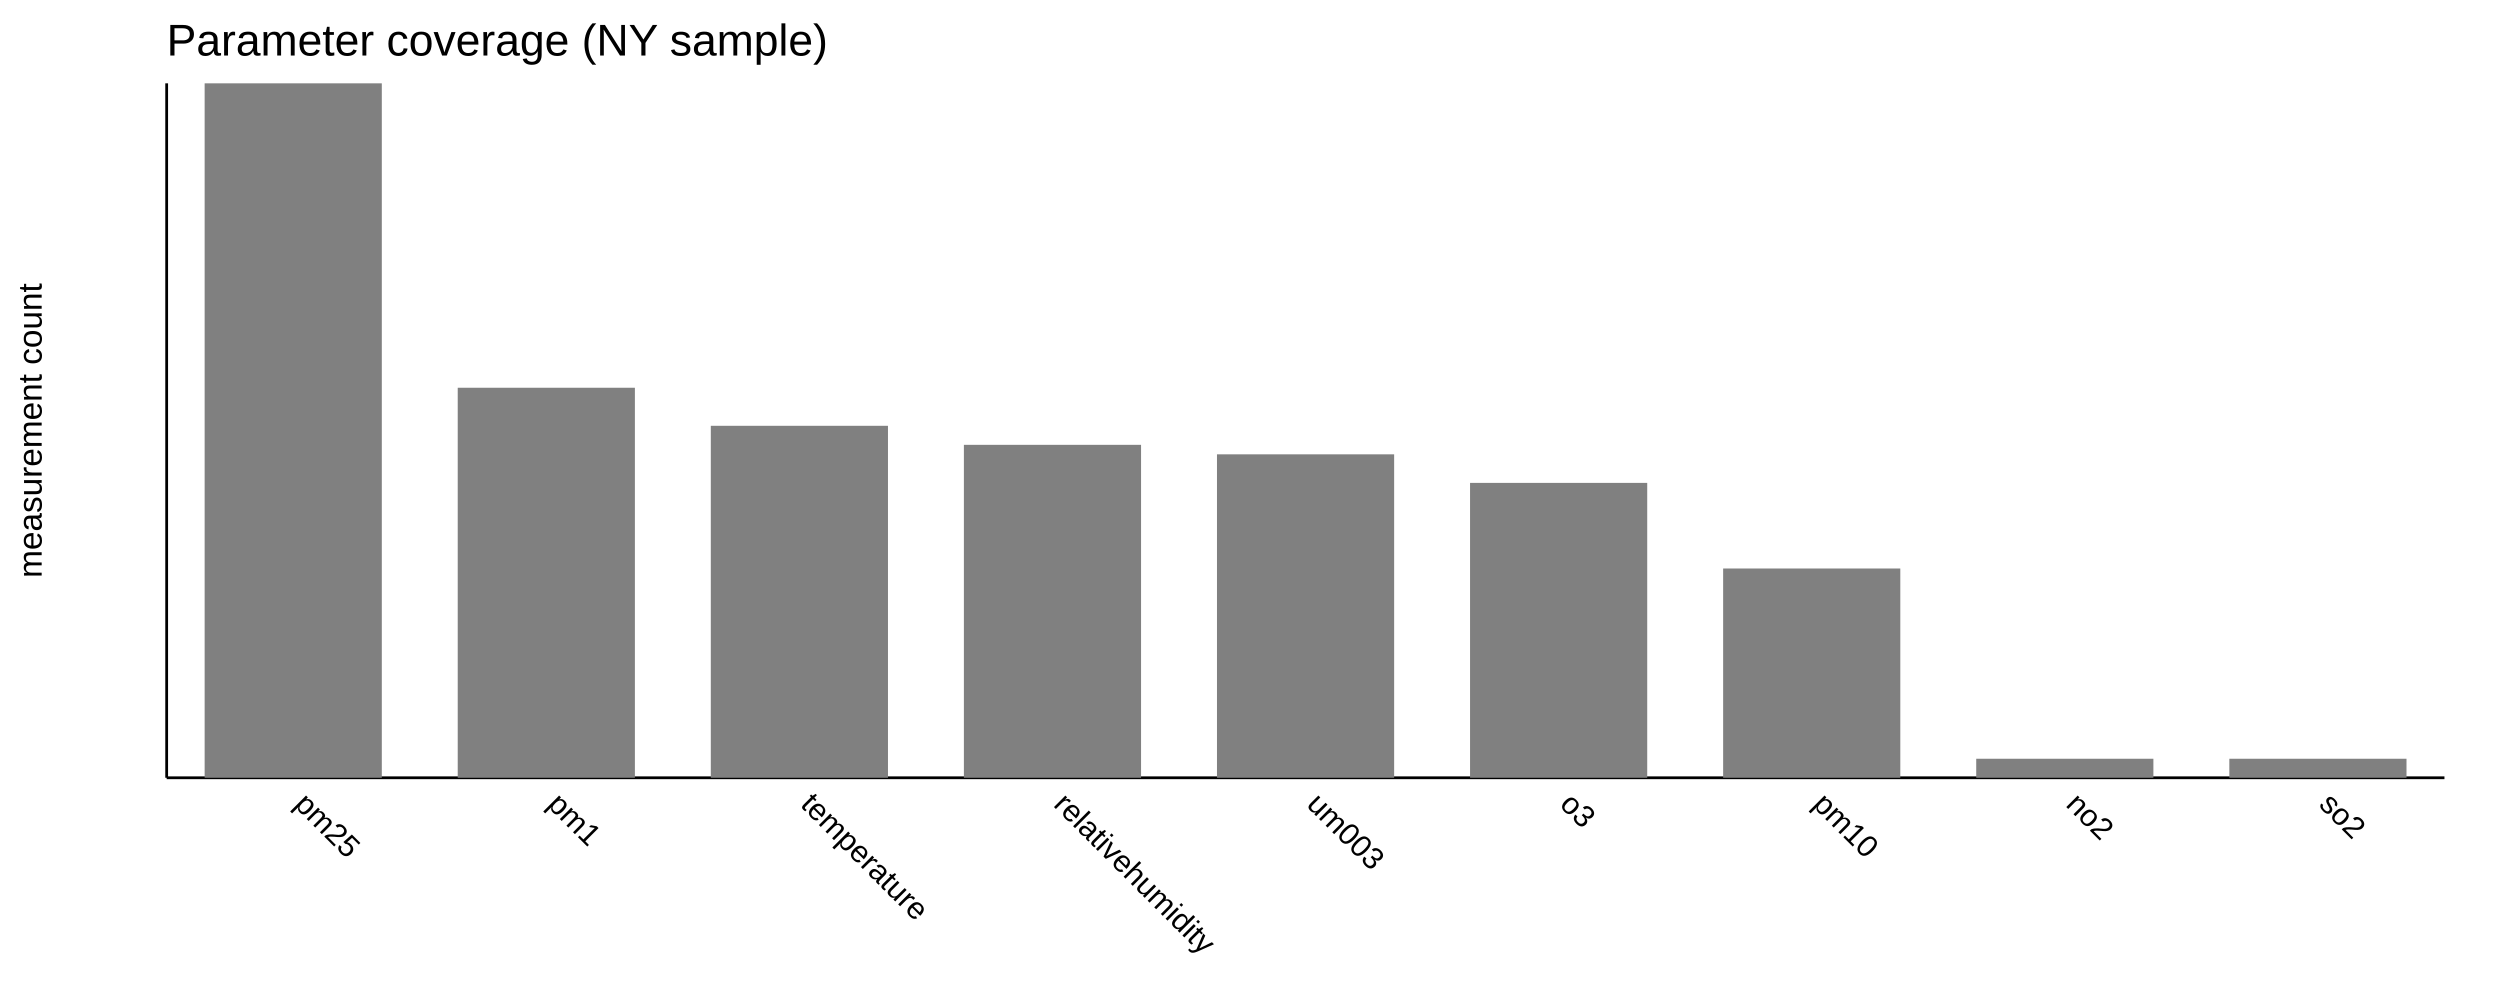
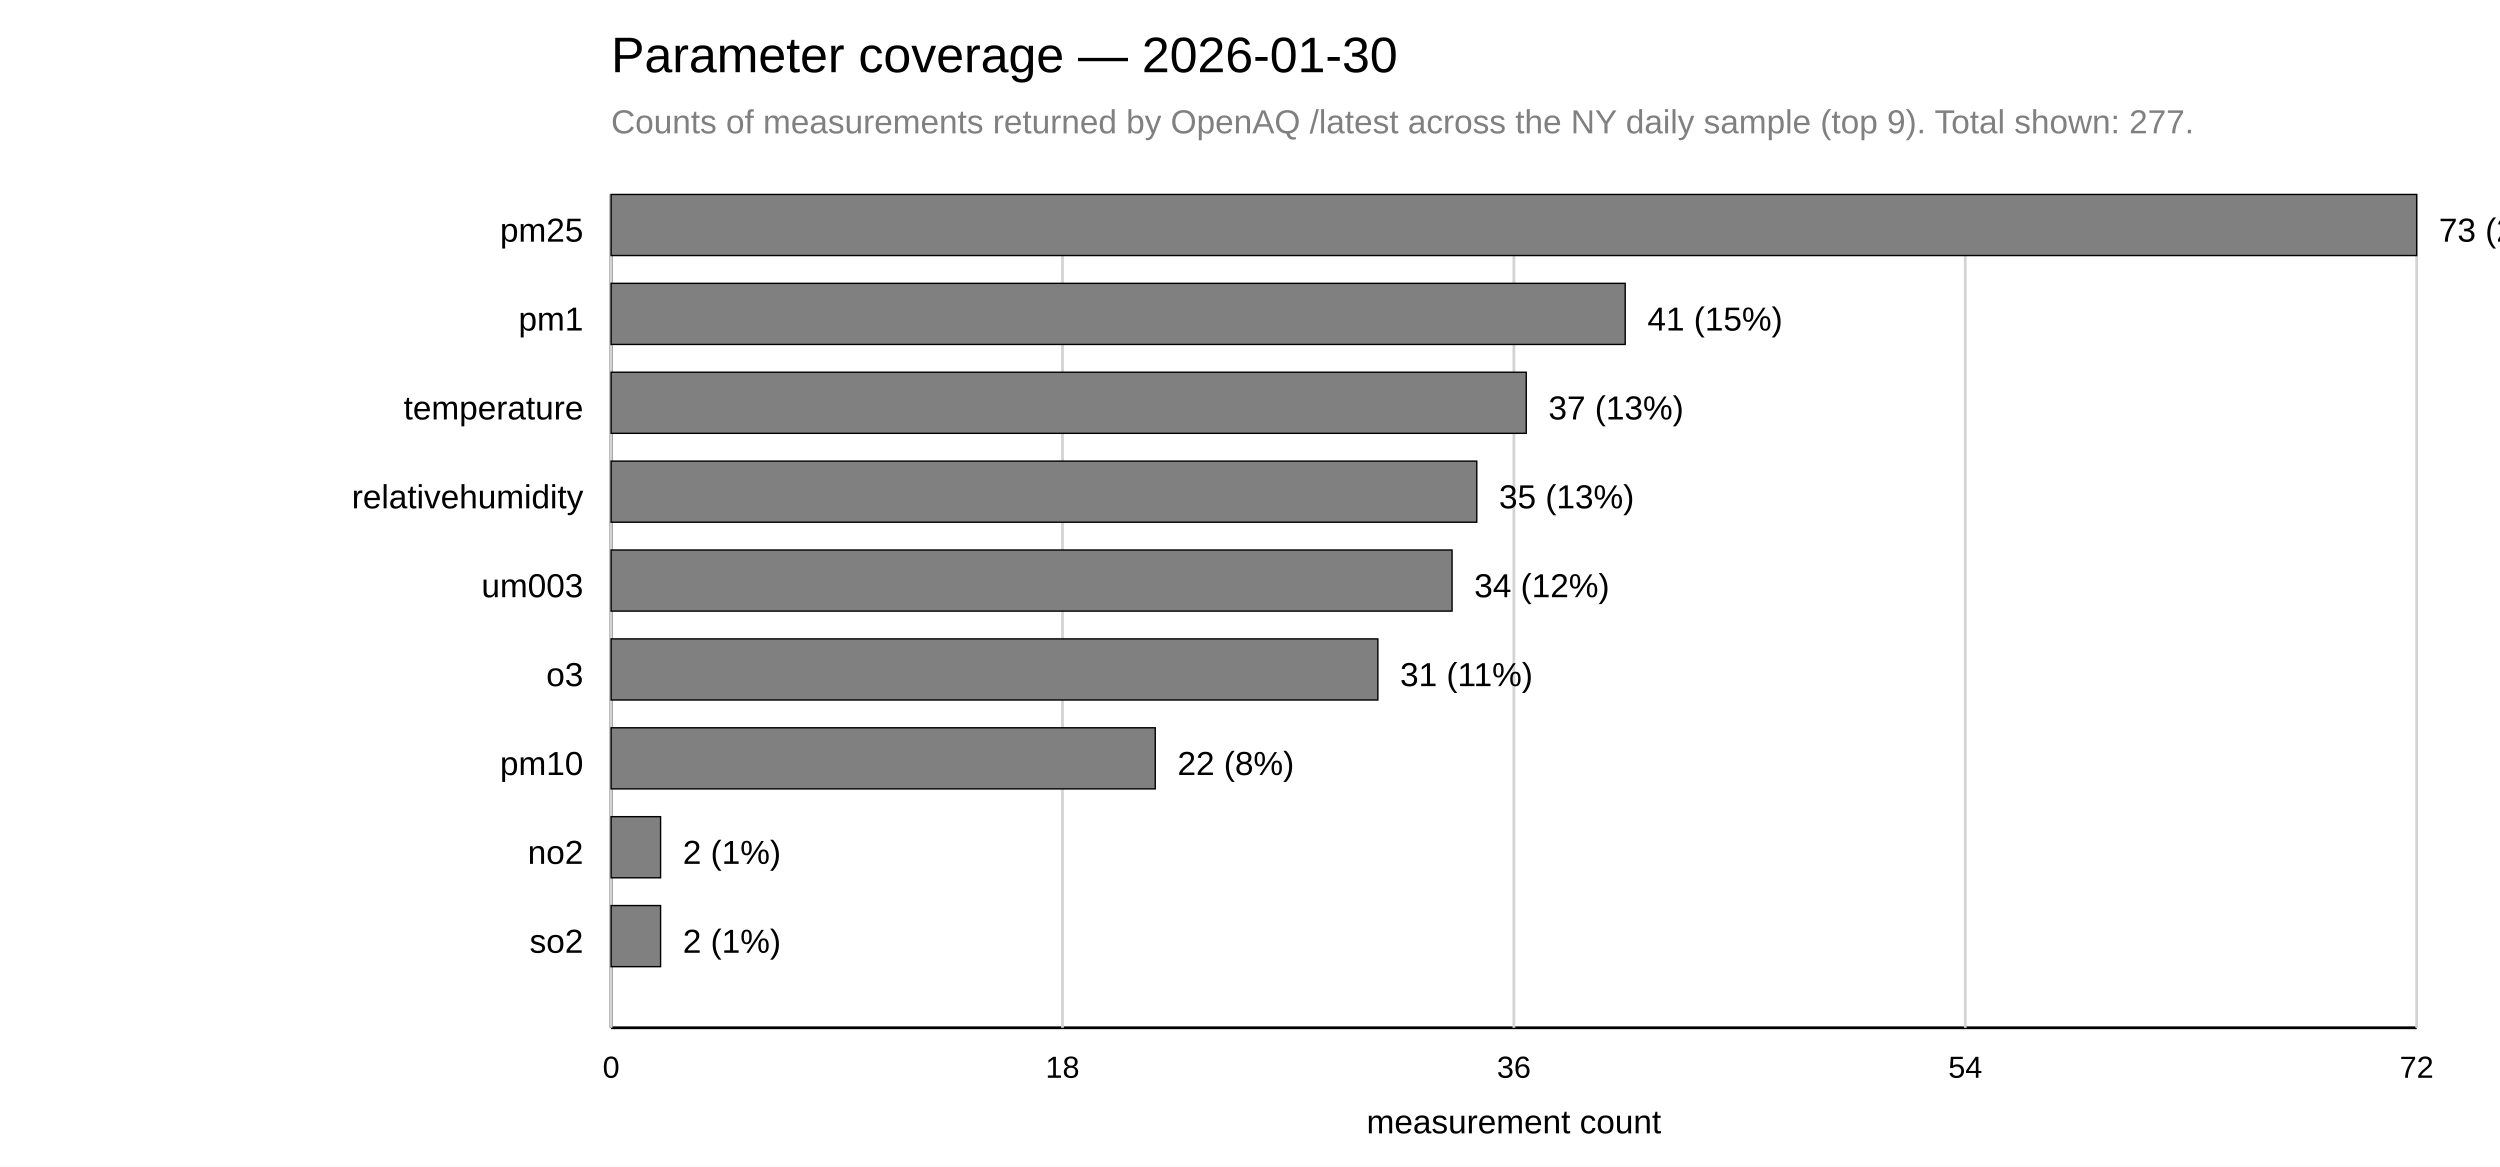
- <svg xmlns="http://www.w3.org/2000/svg" width="900" height="360">
-   <rect x="0" y="0" width="900" height="360" fill="white" />
-   <text x="60" y="20" font-family="Arial, sans-serif" font-size="16">Parameter coverage (NY sample)</text>
-   <line x1="60" y1="30" x2="60" y2="280" stroke="black" />
-   <line x1="60" y1="280" x2="880" y2="280" stroke="black" />
-   <rect x="73.67" y="30.00" width="63.78" height="250.00" fill="gray" />
-   <text x="105.56" y="290.00" font-family="Arial, sans-serif" font-size="11" transform="rotate(45 105.56 290.00)" text-anchor="start">pm25</text>
-   <rect x="164.78" y="139.59" width="63.78" height="140.41" fill="gray" />
-   <text x="196.67" y="290.00" font-family="Arial, sans-serif" font-size="11" transform="rotate(45 196.67 290.00)" text-anchor="start">pm1</text>
-   <rect x="255.89" y="153.29" width="63.78" height="126.71" fill="gray" />
-   <text x="287.78" y="290.00" font-family="Arial, sans-serif" font-size="11" transform="rotate(45 287.78 290.00)" text-anchor="start">temperature</text>
-   <rect x="347.00" y="160.14" width="63.78" height="119.86" fill="gray" />
-   <text x="378.89" y="290.00" font-family="Arial, sans-serif" font-size="11" transform="rotate(45 378.89 290.00)" text-anchor="start">relativehumidity</text>
-   <rect x="438.11" y="163.56" width="63.78" height="116.44" fill="gray" />
-   <text x="470.00" y="290.00" font-family="Arial, sans-serif" font-size="11" transform="rotate(45 470.00 290.00)" text-anchor="start">um003</text>
-   <rect x="529.22" y="173.84" width="63.78" height="106.16" fill="gray" />
-   <text x="561.11" y="290.00" font-family="Arial, sans-serif" font-size="11" transform="rotate(45 561.11 290.00)" text-anchor="start">o3</text>
-   <rect x="620.33" y="204.66" width="63.78" height="75.34" fill="gray" />
-   <text x="652.22" y="290.00" font-family="Arial, sans-serif" font-size="11" transform="rotate(45 652.22 290.00)" text-anchor="start">pm10</text>
-   <rect x="711.44" y="273.15" width="63.78" height="6.85" fill="gray" />
-   <text x="743.33" y="290.00" font-family="Arial, sans-serif" font-size="11" transform="rotate(45 743.33 290.00)" text-anchor="start">no2</text>
-   <rect x="802.56" y="273.15" width="63.78" height="6.85" fill="gray" />
-   <text x="834.44" y="290.00" font-family="Arial, sans-serif" font-size="11" transform="rotate(45 834.44 290.00)" text-anchor="start">so2</text>
-   <text x="15" y="155.00" font-family="Arial, sans-serif" font-size="12" transform="rotate(-90 15 155.00)" text-anchor="middle">measurement count</text>
+ <svg xmlns="http://www.w3.org/2000/svg" width="900" height="420">
+   <rect x="0" y="0" width="900" height="420" fill="white" />
+   <text x="220" y="26" font-family="Arial, sans-serif" font-size="18">Parameter coverage — 2026-01-30</text>
+   <text x="220" y="48" font-family="Arial, sans-serif" font-size="12" fill="gray">Counts of measurements returned by OpenAQ /latest across the NY daily sample (top 9). Total shown: 277.</text>
+   <line x1="220" y1="70" x2="220" y2="370" stroke="black" />
+   <line x1="220" y1="370" x2="870" y2="370" stroke="black" />
+   <line x1="220.00" y1="70" x2="220.00" y2="370" stroke="lightgray" />
+   <text x="220.00" y="388" font-family="Arial, sans-serif" font-size="11" text-anchor="middle">0</text>
+   <line x1="382.50" y1="70" x2="382.50" y2="370" stroke="lightgray" />
+   <text x="382.50" y="388" font-family="Arial, sans-serif" font-size="11" text-anchor="middle">18</text>
+   <line x1="545.00" y1="70" x2="545.00" y2="370" stroke="lightgray" />
+   <text x="545.00" y="388" font-family="Arial, sans-serif" font-size="11" text-anchor="middle">36</text>
+   <line x1="707.50" y1="70" x2="707.50" y2="370" stroke="lightgray" />
+   <text x="707.50" y="388" font-family="Arial, sans-serif" font-size="11" text-anchor="middle">54</text>
+   <line x1="870.00" y1="70" x2="870.00" y2="370" stroke="lightgray" />
+   <text x="870.00" y="388" font-family="Arial, sans-serif" font-size="11" text-anchor="middle">72</text>
+   <text x="545.00" y="408" font-family="Arial, sans-serif" font-size="12" text-anchor="middle">measurement count</text>
+   <text x="210" y="87" font-family="Arial, sans-serif" font-size="12" text-anchor="end">pm25</text>
+   <rect x="220" y="70" width="650.00" height="22" fill="gray" stroke="black" stroke-width="0.5" />
+   <text x="878.00" y="87" font-family="Arial, sans-serif" font-size="12">73 (26%)</text>
+   <text x="210" y="119" font-family="Arial, sans-serif" font-size="12" text-anchor="end">pm1</text>
+   <rect x="220" y="102" width="365.07" height="22" fill="gray" stroke="black" stroke-width="0.5" />
+   <text x="593.07" y="119" font-family="Arial, sans-serif" font-size="12">41 (15%)</text>
+   <text x="210" y="151" font-family="Arial, sans-serif" font-size="12" text-anchor="end">temperature</text>
+   <rect x="220" y="134" width="329.45" height="22" fill="gray" stroke="black" stroke-width="0.5" />
+   <text x="557.45" y="151" font-family="Arial, sans-serif" font-size="12">37 (13%)</text>
+   <text x="210" y="183" font-family="Arial, sans-serif" font-size="12" text-anchor="end">relativehumidity</text>
+   <rect x="220" y="166" width="311.64" height="22" fill="gray" stroke="black" stroke-width="0.5" />
+   <text x="539.64" y="183" font-family="Arial, sans-serif" font-size="12">35 (13%)</text>
+   <text x="210" y="215" font-family="Arial, sans-serif" font-size="12" text-anchor="end">um003</text>
+   <rect x="220" y="198" width="302.74" height="22" fill="gray" stroke="black" stroke-width="0.5" />
+   <text x="530.74" y="215" font-family="Arial, sans-serif" font-size="12">34 (12%)</text>
+   <text x="210" y="247" font-family="Arial, sans-serif" font-size="12" text-anchor="end">o3</text>
+   <rect x="220" y="230" width="276.03" height="22" fill="gray" stroke="black" stroke-width="0.5" />
+   <text x="504.03" y="247" font-family="Arial, sans-serif" font-size="12">31 (11%)</text>
+   <text x="210" y="279" font-family="Arial, sans-serif" font-size="12" text-anchor="end">pm10</text>
+   <rect x="220" y="262" width="195.89" height="22" fill="gray" stroke="black" stroke-width="0.5" />
+   <text x="423.89" y="279" font-family="Arial, sans-serif" font-size="12">22 (8%)</text>
+   <text x="210" y="311" font-family="Arial, sans-serif" font-size="12" text-anchor="end">no2</text>
+   <rect x="220" y="294" width="17.81" height="22" fill="gray" stroke="black" stroke-width="0.5" />
+   <text x="245.81" y="311" font-family="Arial, sans-serif" font-size="12">2 (1%)</text>
+   <text x="210" y="343" font-family="Arial, sans-serif" font-size="12" text-anchor="end">so2</text>
+   <rect x="220" y="326" width="17.81" height="22" fill="gray" stroke="black" stroke-width="0.5" />
+   <text x="245.81" y="343" font-family="Arial, sans-serif" font-size="12">2 (1%)</text>
</svg>
